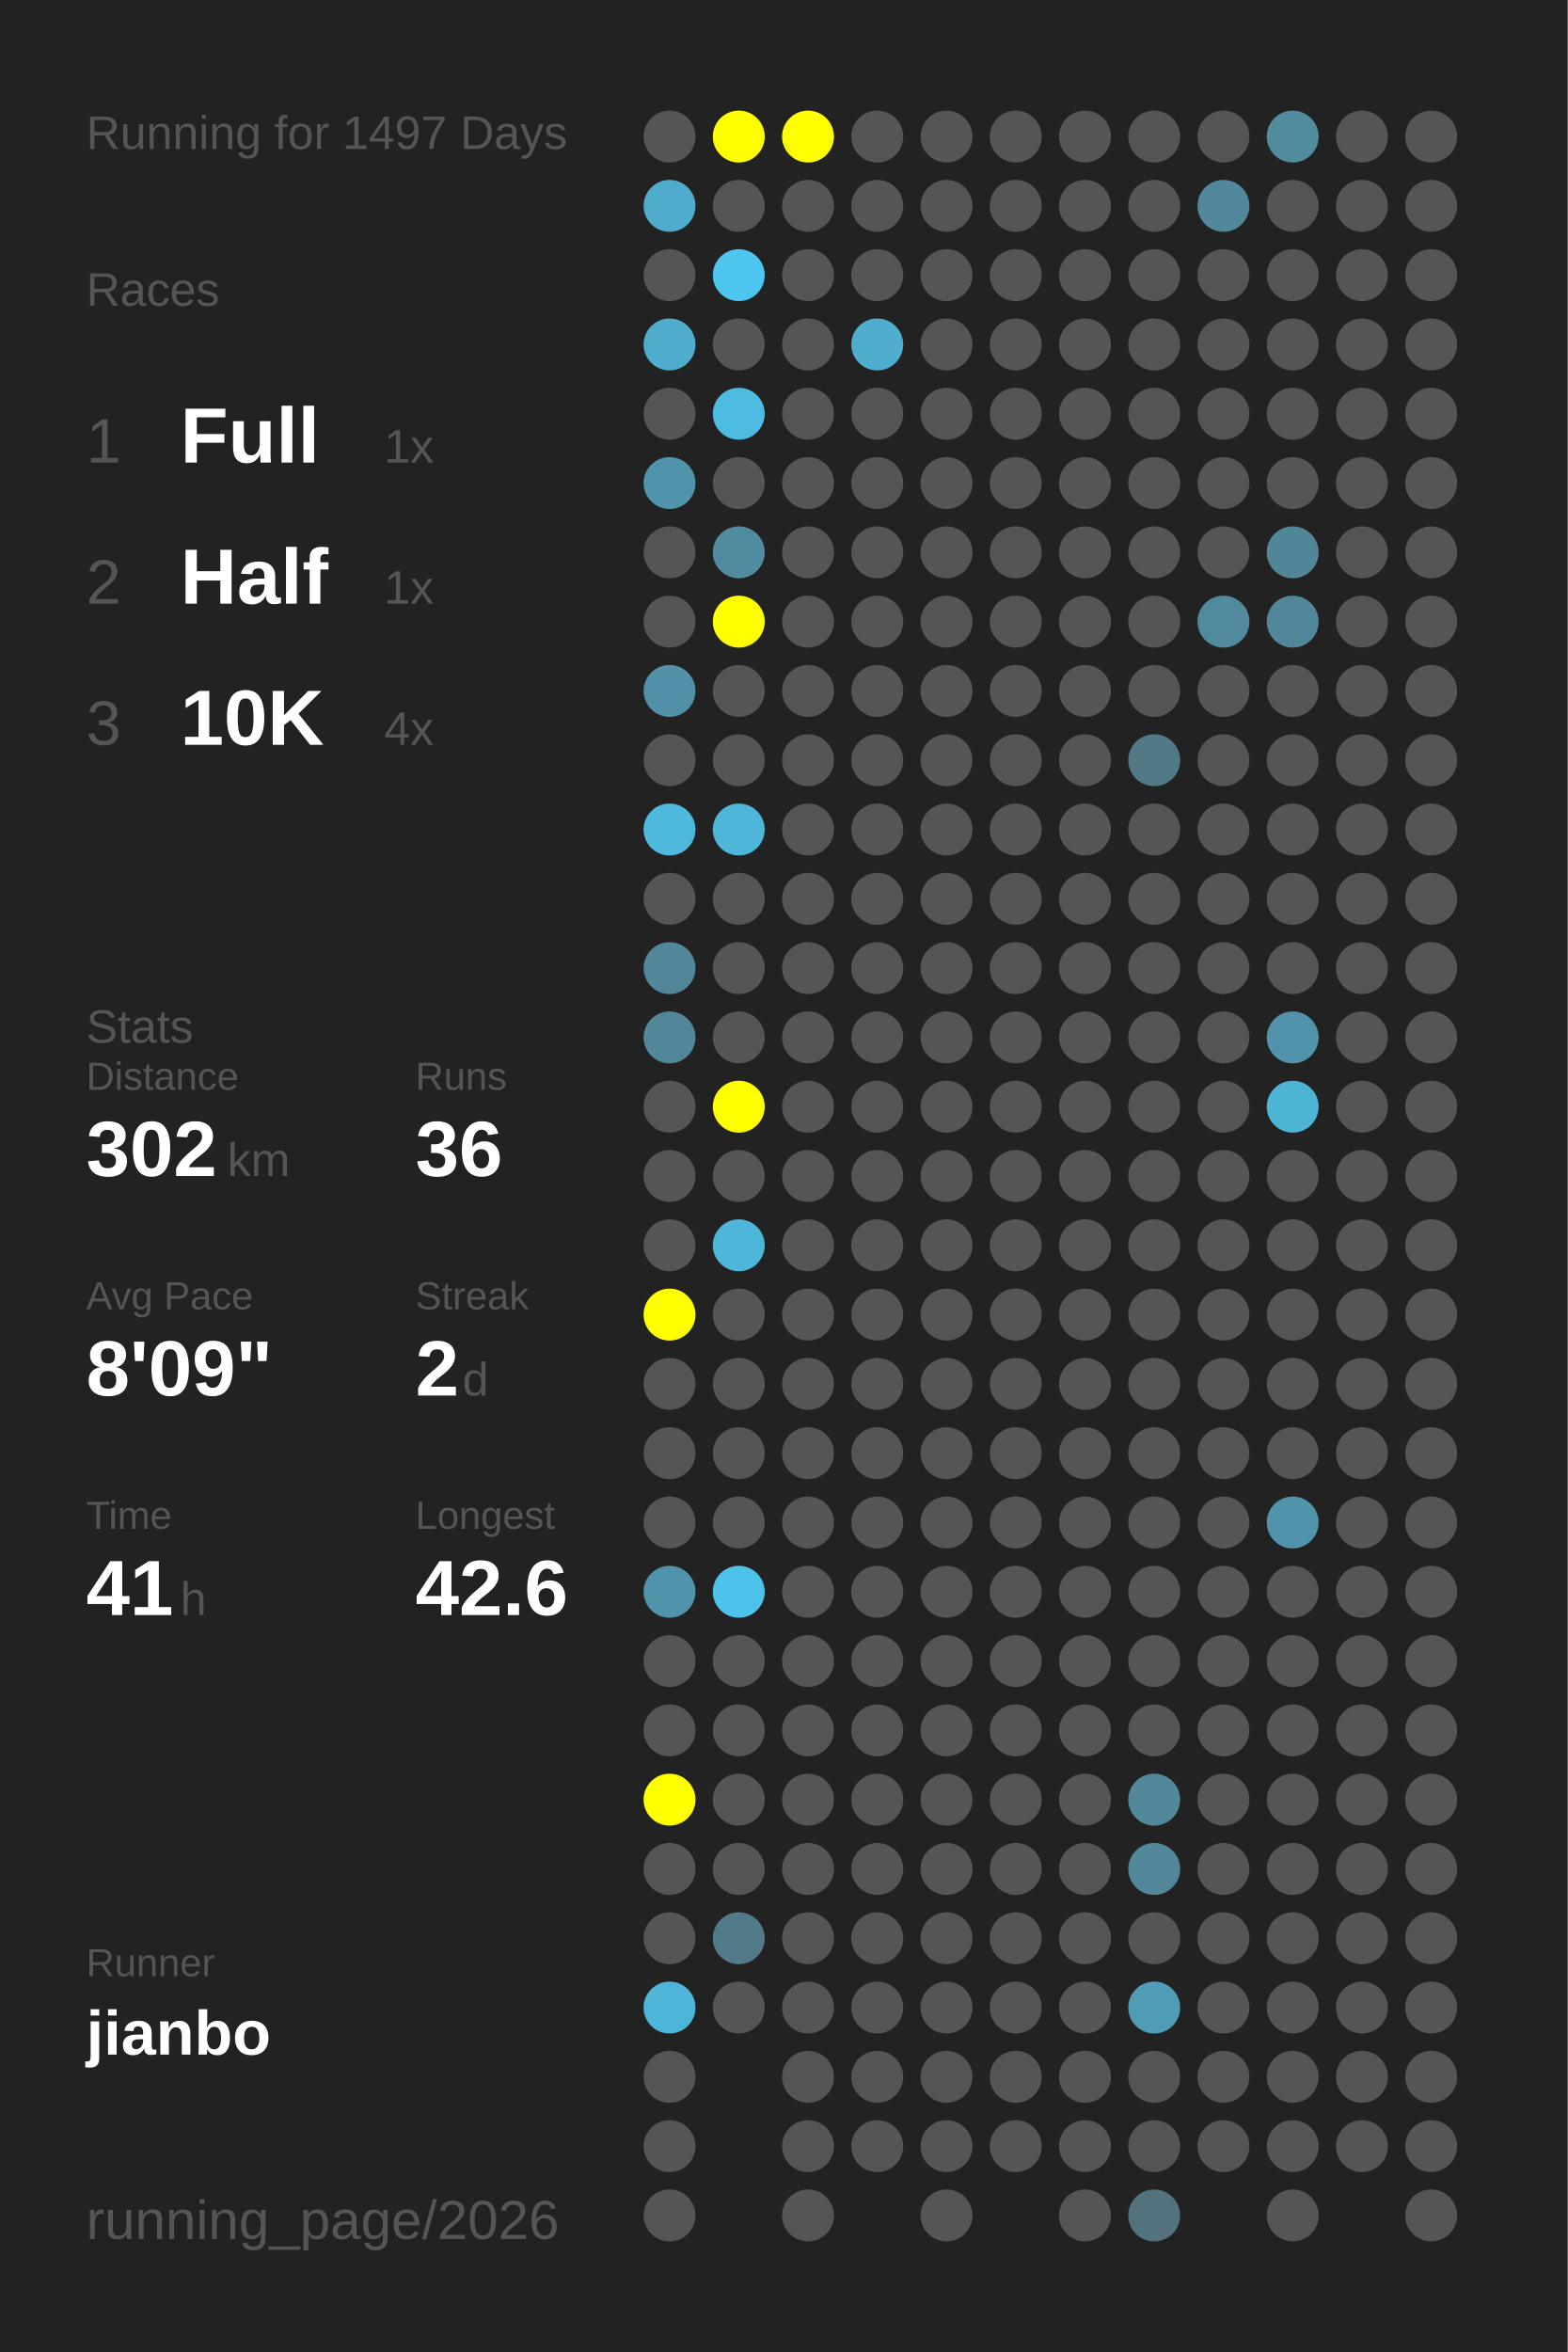
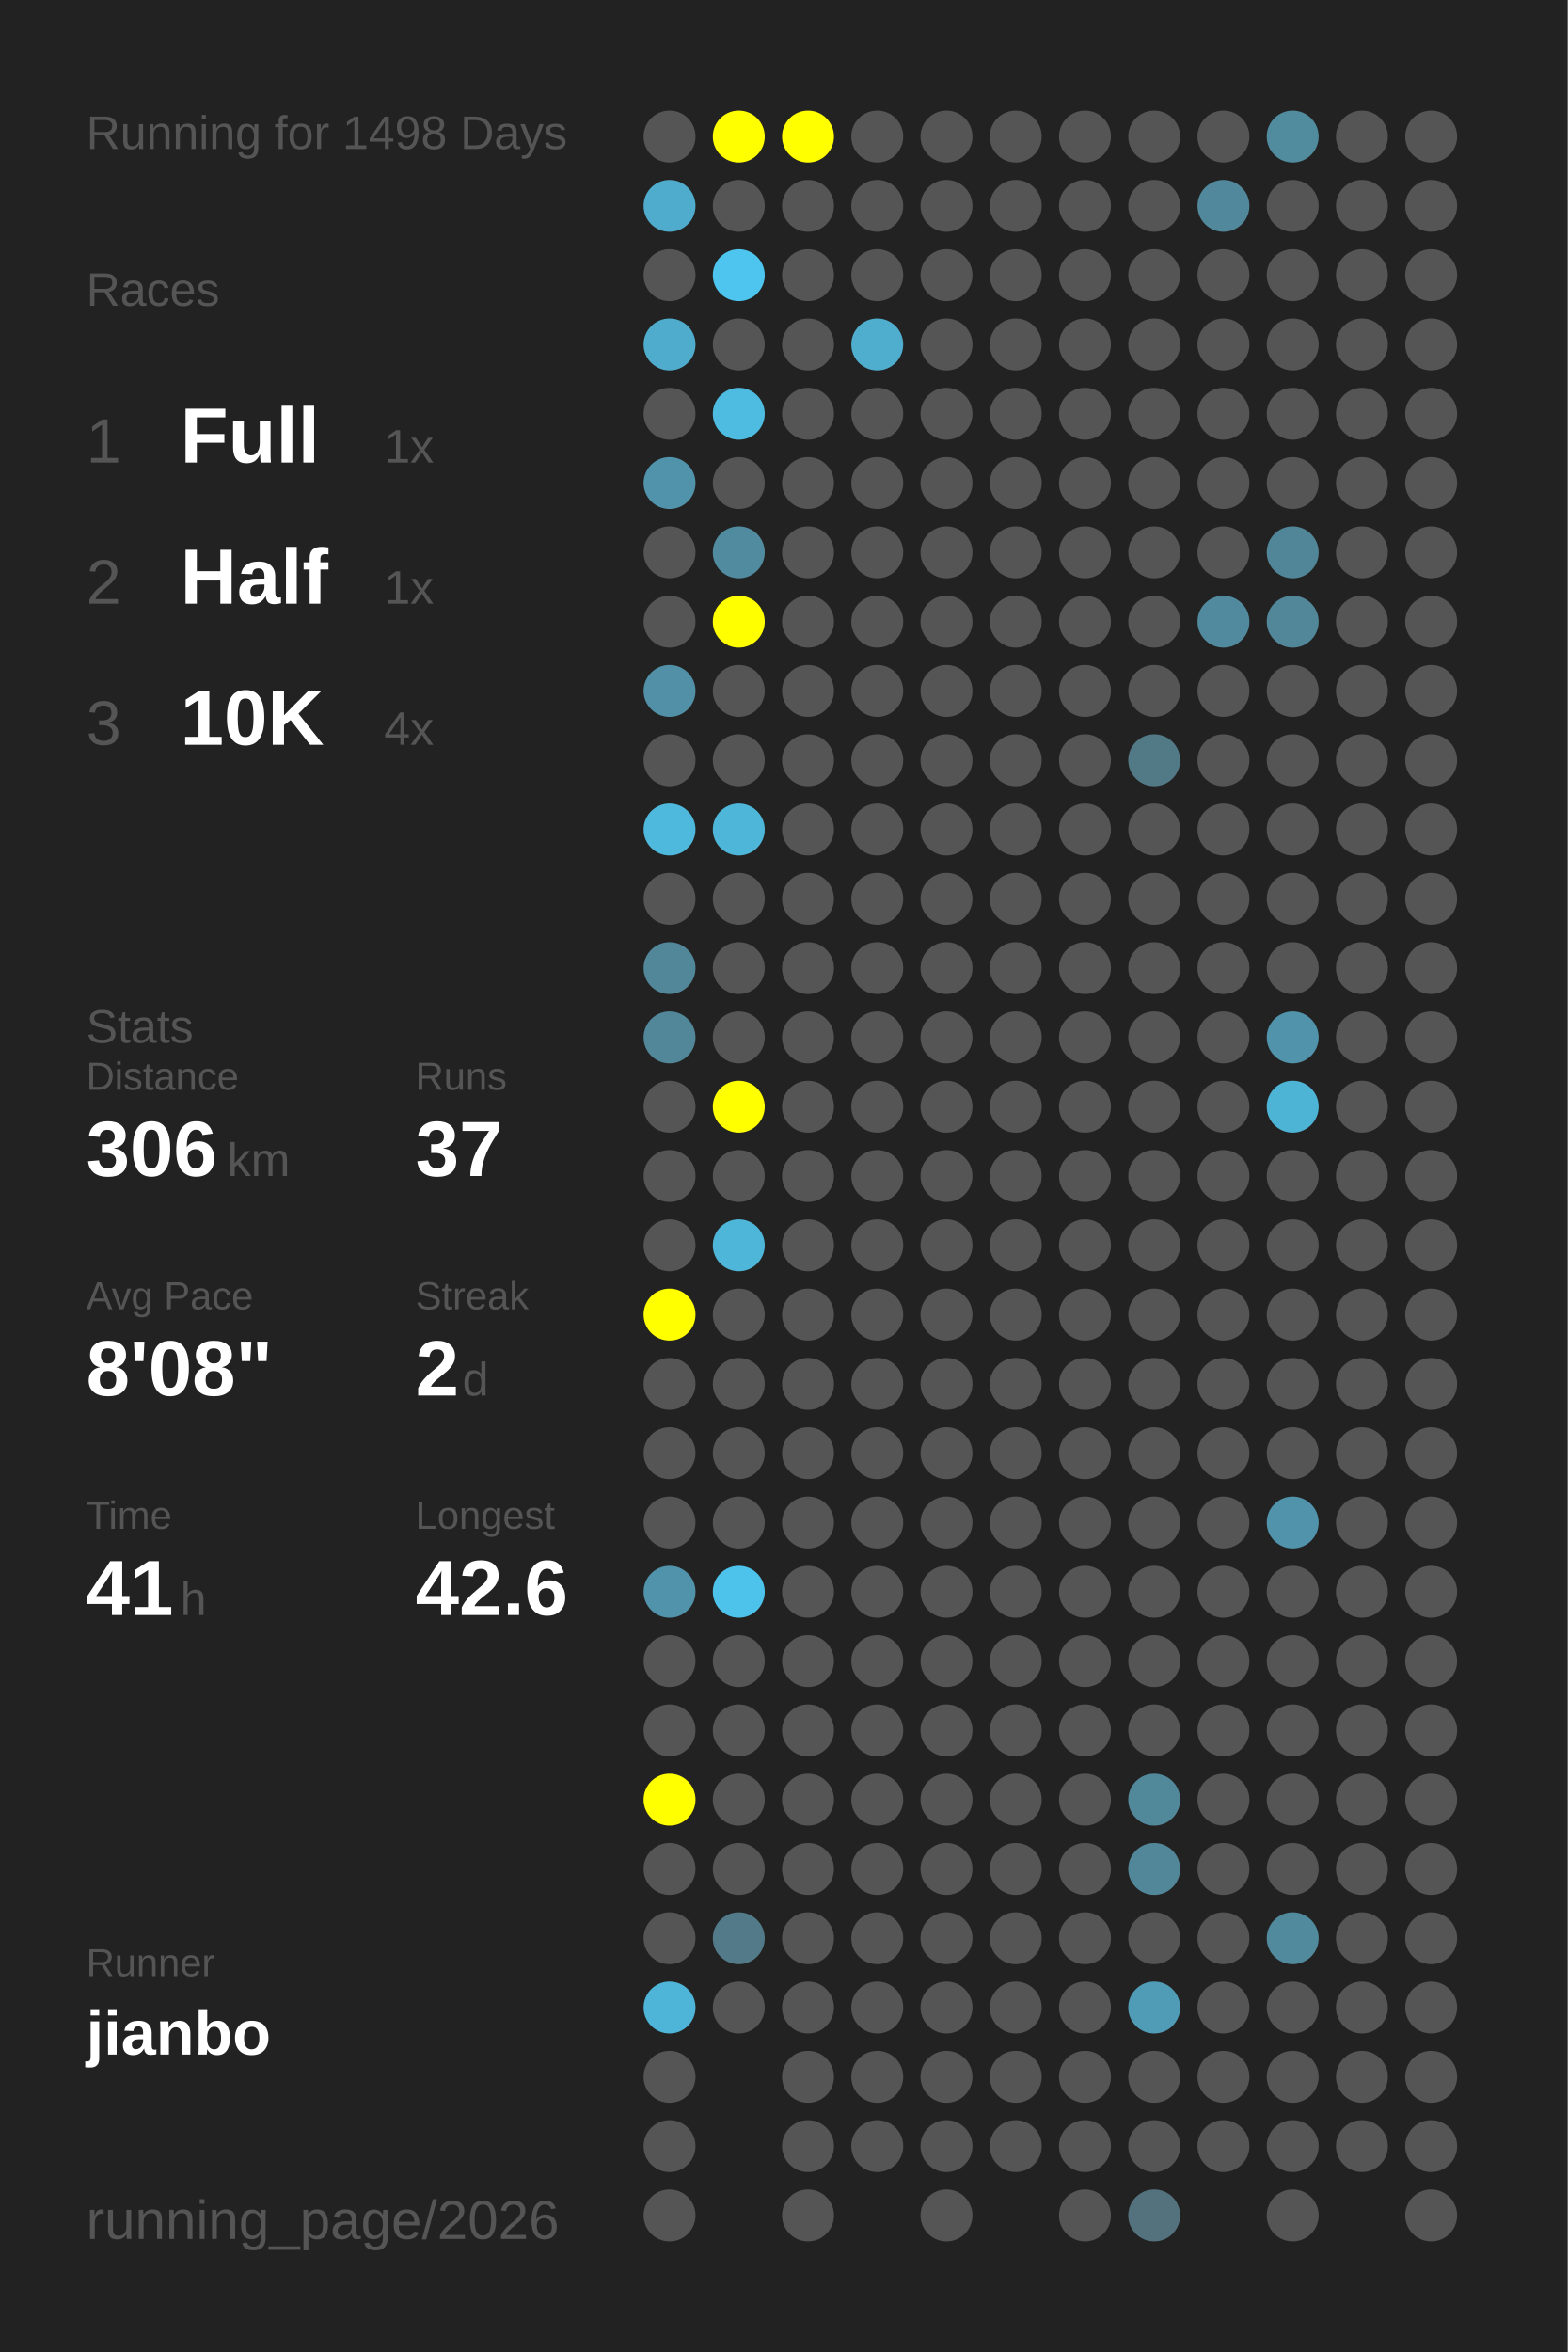
<svg xmlns="http://www.w3.org/2000/svg" baseProfile="full" height="300mm" version="1.1" viewBox="0,0,200,300" width="200mm">
  <defs />
  <rect fill="#222222" height="300" width="200" x="0" y="0" />
-   <text fill="#555555" style="font-size:6px; font-family:Arial;" x="11" y="19">Running for 1497 Days</text>
+   <text fill="#555555" style="font-size:6px; font-family:Arial;" x="11" y="19">Running for 1498 Days</text>
  <text fill="#555555" style="font-size:6px; font-family:Arial;" x="11" y="39">Races</text>
  <text fill="#555555" style="font-size:8px; font-family:Arial;" x="11" y="59">1</text>
  <text fill="#FFFFFF" style="font-size:10px; font-family:Arial; font-weight:bold;" x="23" y="59">Full</text>
  <text fill="#555555" style="font-size:6px; font-family:Arial;" x="49" y="59">1x</text>
  <text fill="#555555" style="font-size:8px; font-family:Arial;" x="11" y="77">2</text>
  <text fill="#FFFFFF" style="font-size:10px; font-family:Arial; font-weight:bold;" x="23" y="77">Half</text>
  <text fill="#555555" style="font-size:6px; font-family:Arial;" x="49" y="77">1x</text>
  <text fill="#555555" style="font-size:8px; font-family:Arial;" x="11" y="95">3</text>
  <text fill="#FFFFFF" style="font-size:10px; font-family:Arial; font-weight:bold;" x="23" y="95">10K</text>
  <text fill="#555555" style="font-size:6px; font-family:Arial;" x="49" y="95">4x</text>
  <text fill="#555555" style="font-size:6px; font-family:Arial;" x="11" y="133">Stats</text>
  <text fill="#555555" style="font-size:5px; font-family:Arial;" x="11" y="139">Distance</text>
-   <text fill="#FFFFFF" style="font-size:10px; font-family:Arial; font-weight:bold;" x="11" y="150">302</text>
+   <text fill="#FFFFFF" style="font-size:10px; font-family:Arial; font-weight:bold;" x="11" y="150">306</text>
  <text fill="#555555" style="font-size:6px; font-family:Arial;" x="29" y="150">km</text>
  <text fill="#555555" style="font-size:5px; font-family:Arial;" x="53" y="139">Runs</text>
-   <text fill="#FFFFFF" style="font-size:10px; font-family:Arial; font-weight:bold;" x="53" y="150">36</text>
+   <text fill="#FFFFFF" style="font-size:10px; font-family:Arial; font-weight:bold;" x="53" y="150">37</text>
  <text fill="#555555" style="font-size:5px; font-family:Arial;" x="11" y="167">Avg Pace</text>
-   <text fill="#FFFFFF" style="font-size:10px; font-family:Arial; font-weight:bold;" x="11" y="178">8'09"</text>
+   <text fill="#FFFFFF" style="font-size:10px; font-family:Arial; font-weight:bold;" x="11" y="178">8'08"</text>
  <text fill="#555555" style="font-size:5px; font-family:Arial;" x="53" y="167">Streak</text>
  <text fill="#FFFFFF" style="font-size:10px; font-family:Arial; font-weight:bold;" x="53" y="178">2</text>
  <text fill="#555555" style="font-size:6px; font-family:Arial;" x="59" y="178">d</text>
  <text fill="#555555" style="font-size:5px; font-family:Arial;" x="11" y="195">Time</text>
  <text fill="#FFFFFF" style="font-size:10px; font-family:Arial; font-weight:bold;" x="11" y="206">41</text>
  <text fill="#555555" style="font-size:6px; font-family:Arial;" x="23" y="206">h</text>
  <text fill="#555555" style="font-size:5px; font-family:Arial;" x="53" y="195">Longest</text>
  <text fill="#FFFFFF" style="font-size:10px; font-family:Arial; font-weight:bold;" x="53" y="206">42.6</text>
  <text fill="#555555" style="font-size:5px; font-family:Arial;" x="11" y="252.065">Runner</text>
  <text fill="#FFFFFF" style="font-size:8px; font-family:Arial; font-weight:bold;" x="11" y="262.065">jianbo</text>
  <text fill="#555555" style="font-size:7px; font-family:Arial;" x="11" y="285.581">running_page/2026</text>
  <circle cx="85.417" cy="17.419" fill="#555555" r="3.312" />
  <circle cx="85.417" cy="26.258" fill="#4faccc" r="3.312" />
  <circle cx="85.417" cy="35.097" fill="#555555" r="3.312" />
  <circle cx="85.417" cy="43.935" fill="#4faccc" r="3.312" />
  <circle cx="85.417" cy="52.774" fill="#555555" r="3.312" />
  <circle cx="85.417" cy="61.613" fill="#5093aa" r="3.312" />
  <circle cx="85.417" cy="70.452" fill="#555555" r="3.312" />
  <circle cx="85.417" cy="79.29" fill="#555555" r="3.312" />
  <circle cx="85.417" cy="88.129" fill="#5190a6" r="3.312" />
  <circle cx="85.417" cy="96.968" fill="#555555" r="3.312" />
  <circle cx="85.417" cy="105.806" fill="#4eb9dd" r="3.312" />
  <circle cx="85.417" cy="114.645" fill="#555555" r="3.312" />
  <circle cx="85.417" cy="123.484" fill="#518799" r="3.312" />
  <circle cx="85.417" cy="132.323" fill="#518799" r="3.312" />
  <circle cx="85.417" cy="141.161" fill="#555555" r="3.312" />
  <circle cx="85.417" cy="150" fill="#555555" r="3.312" />
  <circle cx="85.417" cy="158.839" fill="#555555" r="3.312" />
  <circle cx="85.417" cy="167.677" fill="#FFFF00" r="3.312" />
  <circle cx="85.417" cy="176.516" fill="#555555" r="3.312" />
  <circle cx="85.417" cy="185.355" fill="#555555" r="3.312" />
  <circle cx="85.417" cy="194.194" fill="#555555" r="3.312" />
  <circle cx="85.417" cy="203.032" fill="#5093aa" r="3.312" />
  <circle cx="85.417" cy="211.871" fill="#555555" r="3.312" />
  <circle cx="85.417" cy="220.71" fill="#555555" r="3.312" />
  <circle cx="85.417" cy="229.548" fill="#FFFF00" r="3.312" />
  <circle cx="85.417" cy="238.387" fill="#555555" r="3.312" />
  <circle cx="85.417" cy="247.226" fill="#555555" r="3.312" />
  <circle cx="85.417" cy="256.065" fill="#4eb5d8" r="3.312" />
  <circle cx="85.417" cy="264.903" fill="#555555" r="3.312" />
  <circle cx="85.417" cy="273.742" fill="#555555" r="3.312" />
  <circle cx="85.417" cy="282.581" fill="#555555" r="3.312" />
  <circle cx="94.25" cy="17.419" fill="#FFFF00" r="3.312" />
  <circle cx="94.25" cy="26.258" fill="#555555" r="3.312" />
  <circle cx="94.25" cy="35.097" fill="#4dc5ee" r="3.312" />
  <circle cx="94.25" cy="43.935" fill="#555555" r="3.312" />
  <circle cx="94.25" cy="52.774" fill="#4ebbe0" r="3.312" />
  <circle cx="94.25" cy="61.613" fill="#555555" r="3.312" />
  <circle cx="94.25" cy="70.452" fill="#518b9f" r="3.312" />
  <circle cx="94.25" cy="79.29" fill="#FFFF00" r="3.312" />
  <circle cx="94.25" cy="88.129" fill="#555555" r="3.312" />
  <circle cx="94.25" cy="96.968" fill="#555555" r="3.312" />
  <circle cx="94.25" cy="105.806" fill="#4eb6d9" r="3.312" />
  <circle cx="94.25" cy="114.645" fill="#555555" r="3.312" />
  <circle cx="94.25" cy="123.484" fill="#555555" r="3.312" />
  <circle cx="94.25" cy="132.323" fill="#555555" r="3.312" />
  <circle cx="94.25" cy="141.161" fill="#FFFF00" r="3.312" />
  <circle cx="94.25" cy="150" fill="#555555" r="3.312" />
  <circle cx="94.25" cy="158.839" fill="#4eb6d9" r="3.312" />
  <circle cx="94.25" cy="167.677" fill="#555555" r="3.312" />
  <circle cx="94.25" cy="176.516" fill="#555555" r="3.312" />
  <circle cx="94.25" cy="185.355" fill="#555555" r="3.312" />
  <circle cx="94.25" cy="194.194" fill="#555555" r="3.312" />
  <circle cx="94.25" cy="203.032" fill="#4dc3eb" r="3.312" />
  <circle cx="94.25" cy="211.871" fill="#555555" r="3.312" />
  <circle cx="94.25" cy="220.71" fill="#555555" r="3.312" />
  <circle cx="94.25" cy="229.548" fill="#555555" r="3.312" />
  <circle cx="94.25" cy="238.387" fill="#555555" r="3.312" />
  <circle cx="94.25" cy="247.226" fill="#527a88" r="3.312" />
  <circle cx="94.25" cy="256.065" fill="#555555" r="3.312" />
  <circle cx="103.083" cy="17.419" fill="#FFFF00" r="3.312" />
  <circle cx="103.083" cy="26.258" fill="#555555" r="3.312" />
  <circle cx="103.083" cy="35.097" fill="#555555" r="3.312" />
  <circle cx="103.083" cy="43.935" fill="#555555" r="3.312" />
  <circle cx="103.083" cy="52.774" fill="#555555" r="3.312" />
  <circle cx="103.083" cy="61.613" fill="#555555" r="3.312" />
  <circle cx="103.083" cy="70.452" fill="#555555" r="3.312" />
  <circle cx="103.083" cy="79.29" fill="#555555" r="3.312" />
  <circle cx="103.083" cy="88.129" fill="#555555" r="3.312" />
  <circle cx="103.083" cy="96.968" fill="#555555" r="3.312" />
  <circle cx="103.083" cy="105.806" fill="#555555" r="3.312" />
  <circle cx="103.083" cy="114.645" fill="#555555" r="3.312" />
  <circle cx="103.083" cy="123.484" fill="#555555" r="3.312" />
  <circle cx="103.083" cy="132.323" fill="#555555" r="3.312" />
  <circle cx="103.083" cy="141.161" fill="#555555" r="3.312" />
  <circle cx="103.083" cy="150" fill="#555555" r="3.312" />
  <circle cx="103.083" cy="158.839" fill="#555555" r="3.312" />
  <circle cx="103.083" cy="167.677" fill="#555555" r="3.312" />
  <circle cx="103.083" cy="176.516" fill="#555555" r="3.312" />
  <circle cx="103.083" cy="185.355" fill="#555555" r="3.312" />
  <circle cx="103.083" cy="194.194" fill="#555555" r="3.312" />
  <circle cx="103.083" cy="203.032" fill="#555555" r="3.312" />
  <circle cx="103.083" cy="211.871" fill="#555555" r="3.312" />
  <circle cx="103.083" cy="220.71" fill="#555555" r="3.312" />
  <circle cx="103.083" cy="229.548" fill="#555555" r="3.312" />
  <circle cx="103.083" cy="238.387" fill="#555555" r="3.312" />
  <circle cx="103.083" cy="247.226" fill="#555555" r="3.312" />
  <circle cx="103.083" cy="256.065" fill="#555555" r="3.312" />
  <circle cx="103.083" cy="264.903" fill="#555555" r="3.312" />
  <circle cx="103.083" cy="273.742" fill="#555555" r="3.312" />
  <circle cx="103.083" cy="282.581" fill="#555555" r="3.312" />
  <circle cx="111.917" cy="17.419" fill="#555555" r="3.312" />
  <circle cx="111.917" cy="26.258" fill="#555555" r="3.312" />
  <circle cx="111.917" cy="35.097" fill="#555555" r="3.312" />
  <circle cx="111.917" cy="43.935" fill="#4fadcd" r="3.312" />
  <circle cx="111.917" cy="52.774" fill="#555555" r="3.312" />
  <circle cx="111.917" cy="61.613" fill="#555555" r="3.312" />
  <circle cx="111.917" cy="70.452" fill="#555555" r="3.312" />
  <circle cx="111.917" cy="79.29" fill="#555555" r="3.312" />
  <circle cx="111.917" cy="88.129" fill="#555555" r="3.312" />
  <circle cx="111.917" cy="96.968" fill="#555555" r="3.312" />
  <circle cx="111.917" cy="105.806" fill="#555555" r="3.312" />
  <circle cx="111.917" cy="114.645" fill="#555555" r="3.312" />
  <circle cx="111.917" cy="123.484" fill="#555555" r="3.312" />
  <circle cx="111.917" cy="132.323" fill="#555555" r="3.312" />
  <circle cx="111.917" cy="141.161" fill="#555555" r="3.312" />
  <circle cx="111.917" cy="150" fill="#555555" r="3.312" />
  <circle cx="111.917" cy="158.839" fill="#555555" r="3.312" />
  <circle cx="111.917" cy="167.677" fill="#555555" r="3.312" />
  <circle cx="111.917" cy="176.516" fill="#555555" r="3.312" />
  <circle cx="111.917" cy="185.355" fill="#555555" r="3.312" />
  <circle cx="111.917" cy="194.194" fill="#555555" r="3.312" />
  <circle cx="111.917" cy="203.032" fill="#555555" r="3.312" />
  <circle cx="111.917" cy="211.871" fill="#555555" r="3.312" />
  <circle cx="111.917" cy="220.71" fill="#555555" r="3.312" />
  <circle cx="111.917" cy="229.548" fill="#555555" r="3.312" />
  <circle cx="111.917" cy="238.387" fill="#555555" r="3.312" />
  <circle cx="111.917" cy="247.226" fill="#555555" r="3.312" />
  <circle cx="111.917" cy="256.065" fill="#555555" r="3.312" />
  <circle cx="111.917" cy="264.903" fill="#555555" r="3.312" />
  <circle cx="111.917" cy="273.742" fill="#555555" r="3.312" />
  <circle cx="120.75" cy="17.419" fill="#555555" r="3.312" />
  <circle cx="120.75" cy="26.258" fill="#555555" r="3.312" />
  <circle cx="120.75" cy="35.097" fill="#555555" r="3.312" />
  <circle cx="120.75" cy="43.935" fill="#555555" r="3.312" />
  <circle cx="120.75" cy="52.774" fill="#555555" r="3.312" />
  <circle cx="120.75" cy="61.613" fill="#555555" r="3.312" />
  <circle cx="120.75" cy="70.452" fill="#555555" r="3.312" />
  <circle cx="120.75" cy="79.29" fill="#555555" r="3.312" />
  <circle cx="120.75" cy="88.129" fill="#555555" r="3.312" />
  <circle cx="120.75" cy="96.968" fill="#555555" r="3.312" />
  <circle cx="120.75" cy="105.806" fill="#555555" r="3.312" />
  <circle cx="120.75" cy="114.645" fill="#555555" r="3.312" />
  <circle cx="120.75" cy="123.484" fill="#555555" r="3.312" />
  <circle cx="120.75" cy="132.323" fill="#555555" r="3.312" />
  <circle cx="120.75" cy="141.161" fill="#555555" r="3.312" />
  <circle cx="120.75" cy="150" fill="#555555" r="3.312" />
  <circle cx="120.75" cy="158.839" fill="#555555" r="3.312" />
  <circle cx="120.75" cy="167.677" fill="#555555" r="3.312" />
  <circle cx="120.75" cy="176.516" fill="#555555" r="3.312" />
  <circle cx="120.75" cy="185.355" fill="#555555" r="3.312" />
  <circle cx="120.75" cy="194.194" fill="#555555" r="3.312" />
  <circle cx="120.75" cy="203.032" fill="#555555" r="3.312" />
  <circle cx="120.75" cy="211.871" fill="#555555" r="3.312" />
  <circle cx="120.75" cy="220.71" fill="#555555" r="3.312" />
  <circle cx="120.75" cy="229.548" fill="#555555" r="3.312" />
  <circle cx="120.75" cy="238.387" fill="#555555" r="3.312" />
  <circle cx="120.75" cy="247.226" fill="#555555" r="3.312" />
  <circle cx="120.75" cy="256.065" fill="#555555" r="3.312" />
  <circle cx="120.75" cy="264.903" fill="#555555" r="3.312" />
  <circle cx="120.75" cy="273.742" fill="#555555" r="3.312" />
  <circle cx="120.75" cy="282.581" fill="#555555" r="3.312" />
  <circle cx="129.583" cy="17.419" fill="#555555" r="3.312" />
  <circle cx="129.583" cy="26.258" fill="#555555" r="3.312" />
  <circle cx="129.583" cy="35.097" fill="#555555" r="3.312" />
  <circle cx="129.583" cy="43.935" fill="#555555" r="3.312" />
  <circle cx="129.583" cy="52.774" fill="#555555" r="3.312" />
  <circle cx="129.583" cy="61.613" fill="#555555" r="3.312" />
  <circle cx="129.583" cy="70.452" fill="#555555" r="3.312" />
  <circle cx="129.583" cy="79.29" fill="#555555" r="3.312" />
  <circle cx="129.583" cy="88.129" fill="#555555" r="3.312" />
  <circle cx="129.583" cy="96.968" fill="#555555" r="3.312" />
  <circle cx="129.583" cy="105.806" fill="#555555" r="3.312" />
  <circle cx="129.583" cy="114.645" fill="#555555" r="3.312" />
  <circle cx="129.583" cy="123.484" fill="#555555" r="3.312" />
  <circle cx="129.583" cy="132.323" fill="#555555" r="3.312" />
  <circle cx="129.583" cy="141.161" fill="#555555" r="3.312" />
  <circle cx="129.583" cy="150" fill="#555555" r="3.312" />
  <circle cx="129.583" cy="158.839" fill="#555555" r="3.312" />
  <circle cx="129.583" cy="167.677" fill="#555555" r="3.312" />
  <circle cx="129.583" cy="176.516" fill="#555555" r="3.312" />
  <circle cx="129.583" cy="185.355" fill="#555555" r="3.312" />
  <circle cx="129.583" cy="194.194" fill="#555555" r="3.312" />
  <circle cx="129.583" cy="203.032" fill="#555555" r="3.312" />
  <circle cx="129.583" cy="211.871" fill="#555555" r="3.312" />
  <circle cx="129.583" cy="220.71" fill="#555555" r="3.312" />
  <circle cx="129.583" cy="229.548" fill="#555555" r="3.312" />
  <circle cx="129.583" cy="238.387" fill="#555555" r="3.312" />
  <circle cx="129.583" cy="247.226" fill="#555555" r="3.312" />
  <circle cx="129.583" cy="256.065" fill="#555555" r="3.312" />
  <circle cx="129.583" cy="264.903" fill="#555555" r="3.312" />
  <circle cx="129.583" cy="273.742" fill="#555555" r="3.312" />
  <circle cx="138.417" cy="17.419" fill="#555555" r="3.312" />
  <circle cx="138.417" cy="26.258" fill="#555555" r="3.312" />
  <circle cx="138.417" cy="35.097" fill="#555555" r="3.312" />
  <circle cx="138.417" cy="43.935" fill="#555555" r="3.312" />
  <circle cx="138.417" cy="52.774" fill="#555555" r="3.312" />
  <circle cx="138.417" cy="61.613" fill="#555555" r="3.312" />
  <circle cx="138.417" cy="70.452" fill="#555555" r="3.312" />
  <circle cx="138.417" cy="79.29" fill="#555555" r="3.312" />
  <circle cx="138.417" cy="88.129" fill="#555555" r="3.312" />
  <circle cx="138.417" cy="96.968" fill="#555555" r="3.312" />
  <circle cx="138.417" cy="105.806" fill="#555555" r="3.312" />
  <circle cx="138.417" cy="114.645" fill="#555555" r="3.312" />
  <circle cx="138.417" cy="123.484" fill="#555555" r="3.312" />
  <circle cx="138.417" cy="132.323" fill="#555555" r="3.312" />
  <circle cx="138.417" cy="141.161" fill="#555555" r="3.312" />
  <circle cx="138.417" cy="150" fill="#555555" r="3.312" />
  <circle cx="138.417" cy="158.839" fill="#555555" r="3.312" />
  <circle cx="138.417" cy="167.677" fill="#555555" r="3.312" />
  <circle cx="138.417" cy="176.516" fill="#555555" r="3.312" />
  <circle cx="138.417" cy="185.355" fill="#555555" r="3.312" />
  <circle cx="138.417" cy="194.194" fill="#555555" r="3.312" />
  <circle cx="138.417" cy="203.032" fill="#555555" r="3.312" />
  <circle cx="138.417" cy="211.871" fill="#555555" r="3.312" />
  <circle cx="138.417" cy="220.71" fill="#555555" r="3.312" />
  <circle cx="138.417" cy="229.548" fill="#555555" r="3.312" />
  <circle cx="138.417" cy="238.387" fill="#555555" r="3.312" />
  <circle cx="138.417" cy="247.226" fill="#555555" r="3.312" />
  <circle cx="138.417" cy="256.065" fill="#555555" r="3.312" />
  <circle cx="138.417" cy="264.903" fill="#555555" r="3.312" />
  <circle cx="138.417" cy="273.742" fill="#555555" r="3.312" />
  <circle cx="138.417" cy="282.581" fill="#555555" r="3.312" />
  <circle cx="147.25" cy="17.419" fill="#555555" r="3.312" />
  <circle cx="147.25" cy="26.258" fill="#555555" r="3.312" />
  <circle cx="147.25" cy="35.097" fill="#555555" r="3.312" />
  <circle cx="147.25" cy="43.935" fill="#555555" r="3.312" />
  <circle cx="147.25" cy="52.774" fill="#555555" r="3.312" />
  <circle cx="147.25" cy="61.613" fill="#555555" r="3.312" />
  <circle cx="147.25" cy="70.452" fill="#555555" r="3.312" />
  <circle cx="147.25" cy="79.29" fill="#555555" r="3.312" />
  <circle cx="147.25" cy="88.129" fill="#555555" r="3.312" />
  <circle cx="147.25" cy="96.968" fill="#527986" r="3.312" />
  <circle cx="147.25" cy="105.806" fill="#555555" r="3.312" />
  <circle cx="147.25" cy="114.645" fill="#555555" r="3.312" />
  <circle cx="147.25" cy="123.484" fill="#555555" r="3.312" />
  <circle cx="147.25" cy="132.323" fill="#555555" r="3.312" />
  <circle cx="147.25" cy="141.161" fill="#555555" r="3.312" />
  <circle cx="147.25" cy="150" fill="#555555" r="3.312" />
  <circle cx="147.25" cy="158.839" fill="#555555" r="3.312" />
  <circle cx="147.25" cy="167.677" fill="#555555" r="3.312" />
  <circle cx="147.25" cy="176.516" fill="#555555" r="3.312" />
  <circle cx="147.25" cy="185.355" fill="#555555" r="3.312" />
  <circle cx="147.25" cy="194.194" fill="#555555" r="3.312" />
  <circle cx="147.25" cy="203.032" fill="#555555" r="3.312" />
  <circle cx="147.25" cy="211.871" fill="#555555" r="3.312" />
  <circle cx="147.25" cy="220.71" fill="#555555" r="3.312" />
  <circle cx="147.25" cy="229.548" fill="#51889a" r="3.312" />
  <circle cx="147.25" cy="238.387" fill="#518799" r="3.312" />
  <circle cx="147.25" cy="247.226" fill="#555555" r="3.312" />
  <circle cx="147.25" cy="256.065" fill="#509cb6" r="3.312" />
  <circle cx="147.25" cy="264.903" fill="#555555" r="3.312" />
  <circle cx="147.25" cy="273.742" fill="#555555" r="3.312" />
  <circle cx="147.25" cy="282.581" fill="#53727d" r="3.312" />
  <circle cx="156.083" cy="17.419" fill="#555555" r="3.312" />
  <circle cx="156.083" cy="26.258" fill="#51889b" r="3.312" />
  <circle cx="156.083" cy="35.097" fill="#555555" r="3.312" />
  <circle cx="156.083" cy="43.935" fill="#555555" r="3.312" />
  <circle cx="156.083" cy="52.774" fill="#555555" r="3.312" />
  <circle cx="156.083" cy="61.613" fill="#555555" r="3.312" />
  <circle cx="156.083" cy="70.452" fill="#555555" r="3.312" />
  <circle cx="156.083" cy="79.29" fill="#518a9e" r="3.312" />
  <circle cx="156.083" cy="88.129" fill="#555555" r="3.312" />
  <circle cx="156.083" cy="96.968" fill="#555555" r="3.312" />
  <circle cx="156.083" cy="105.806" fill="#555555" r="3.312" />
  <circle cx="156.083" cy="114.645" fill="#555555" r="3.312" />
  <circle cx="156.083" cy="123.484" fill="#555555" r="3.312" />
  <circle cx="156.083" cy="132.323" fill="#555555" r="3.312" />
  <circle cx="156.083" cy="141.161" fill="#555555" r="3.312" />
  <circle cx="156.083" cy="150" fill="#555555" r="3.312" />
  <circle cx="156.083" cy="158.839" fill="#555555" r="3.312" />
  <circle cx="156.083" cy="167.677" fill="#555555" r="3.312" />
  <circle cx="156.083" cy="176.516" fill="#555555" r="3.312" />
  <circle cx="156.083" cy="185.355" fill="#555555" r="3.312" />
  <circle cx="156.083" cy="194.194" fill="#555555" r="3.312" />
  <circle cx="156.083" cy="203.032" fill="#555555" r="3.312" />
  <circle cx="156.083" cy="211.871" fill="#555555" r="3.312" />
  <circle cx="156.083" cy="220.71" fill="#555555" r="3.312" />
  <circle cx="156.083" cy="229.548" fill="#555555" r="3.312" />
  <circle cx="156.083" cy="238.387" fill="#555555" r="3.312" />
  <circle cx="156.083" cy="247.226" fill="#555555" r="3.312" />
  <circle cx="156.083" cy="256.065" fill="#555555" r="3.312" />
  <circle cx="156.083" cy="264.903" fill="#555555" r="3.312" />
  <circle cx="156.083" cy="273.742" fill="#555555" r="3.312" />
  <circle cx="164.917" cy="17.419" fill="#518b9e" r="3.312" />
  <circle cx="164.917" cy="26.258" fill="#555555" r="3.312" />
  <circle cx="164.917" cy="35.097" fill="#555555" r="3.312" />
  <circle cx="164.917" cy="43.935" fill="#555555" r="3.312" />
  <circle cx="164.917" cy="52.774" fill="#555555" r="3.312" />
  <circle cx="164.917" cy="61.613" fill="#555555" r="3.312" />
  <circle cx="164.917" cy="70.452" fill="#518698" r="3.312" />
  <circle cx="164.917" cy="79.29" fill="#518799" r="3.312" />
  <circle cx="164.917" cy="88.129" fill="#555555" r="3.312" />
  <circle cx="164.917" cy="96.968" fill="#555555" r="3.312" />
  <circle cx="164.917" cy="105.806" fill="#555555" r="3.312" />
  <circle cx="164.917" cy="114.645" fill="#555555" r="3.312" />
  <circle cx="164.917" cy="123.484" fill="#555555" r="3.312" />
  <circle cx="164.917" cy="132.323" fill="#5093aa" r="3.312" />
  <circle cx="164.917" cy="141.161" fill="#4eb4d6" r="3.312" />
  <circle cx="164.917" cy="150" fill="#555555" r="3.312" />
  <circle cx="164.917" cy="158.839" fill="#555555" r="3.312" />
  <circle cx="164.917" cy="167.677" fill="#555555" r="3.312" />
  <circle cx="164.917" cy="176.516" fill="#555555" r="3.312" />
  <circle cx="164.917" cy="185.355" fill="#555555" r="3.312" />
  <circle cx="164.917" cy="194.194" fill="#5093aa" r="3.312" />
  <circle cx="164.917" cy="203.032" fill="#555555" r="3.312" />
  <circle cx="164.917" cy="211.871" fill="#555555" r="3.312" />
  <circle cx="164.917" cy="220.71" fill="#555555" r="3.312" />
  <circle cx="164.917" cy="229.548" fill="#555555" r="3.312" />
  <circle cx="164.917" cy="238.387" fill="#555555" r="3.312" />
-   <circle cx="164.917" cy="247.226" fill="#555555" r="3.312" />
+   <circle cx="164.917" cy="247.226" fill="#518a9d" r="3.312" />
  <circle cx="164.917" cy="256.065" fill="#555555" r="3.312" />
  <circle cx="164.917" cy="264.903" fill="#555555" r="3.312" />
  <circle cx="164.917" cy="273.742" fill="#555555" r="3.312" />
  <circle cx="164.917" cy="282.581" fill="#555555" r="3.312" />
  <circle cx="173.75" cy="17.419" fill="#555555" r="3.312" />
  <circle cx="173.75" cy="26.258" fill="#555555" r="3.312" />
  <circle cx="173.75" cy="35.097" fill="#555555" r="3.312" />
  <circle cx="173.75" cy="43.935" fill="#555555" r="3.312" />
  <circle cx="173.75" cy="52.774" fill="#555555" r="3.312" />
  <circle cx="173.75" cy="61.613" fill="#555555" r="3.312" />
  <circle cx="173.75" cy="70.452" fill="#555555" r="3.312" />
  <circle cx="173.75" cy="79.29" fill="#555555" r="3.312" />
  <circle cx="173.75" cy="88.129" fill="#555555" r="3.312" />
  <circle cx="173.75" cy="96.968" fill="#555555" r="3.312" />
  <circle cx="173.75" cy="105.806" fill="#555555" r="3.312" />
  <circle cx="173.75" cy="114.645" fill="#555555" r="3.312" />
  <circle cx="173.75" cy="123.484" fill="#555555" r="3.312" />
  <circle cx="173.75" cy="132.323" fill="#555555" r="3.312" />
  <circle cx="173.75" cy="141.161" fill="#555555" r="3.312" />
  <circle cx="173.75" cy="150" fill="#555555" r="3.312" />
  <circle cx="173.75" cy="158.839" fill="#555555" r="3.312" />
  <circle cx="173.75" cy="167.677" fill="#555555" r="3.312" />
  <circle cx="173.75" cy="176.516" fill="#555555" r="3.312" />
  <circle cx="173.75" cy="185.355" fill="#555555" r="3.312" />
  <circle cx="173.75" cy="194.194" fill="#555555" r="3.312" />
  <circle cx="173.75" cy="203.032" fill="#555555" r="3.312" />
  <circle cx="173.75" cy="211.871" fill="#555555" r="3.312" />
  <circle cx="173.75" cy="220.71" fill="#555555" r="3.312" />
  <circle cx="173.75" cy="229.548" fill="#555555" r="3.312" />
  <circle cx="173.75" cy="238.387" fill="#555555" r="3.312" />
  <circle cx="173.75" cy="247.226" fill="#555555" r="3.312" />
  <circle cx="173.75" cy="256.065" fill="#555555" r="3.312" />
  <circle cx="173.75" cy="264.903" fill="#555555" r="3.312" />
  <circle cx="173.75" cy="273.742" fill="#555555" r="3.312" />
  <circle cx="182.583" cy="17.419" fill="#555555" r="3.312" />
  <circle cx="182.583" cy="26.258" fill="#555555" r="3.312" />
  <circle cx="182.583" cy="35.097" fill="#555555" r="3.312" />
  <circle cx="182.583" cy="43.935" fill="#555555" r="3.312" />
  <circle cx="182.583" cy="52.774" fill="#555555" r="3.312" />
  <circle cx="182.583" cy="61.613" fill="#555555" r="3.312" />
  <circle cx="182.583" cy="70.452" fill="#555555" r="3.312" />
  <circle cx="182.583" cy="79.29" fill="#555555" r="3.312" />
  <circle cx="182.583" cy="88.129" fill="#555555" r="3.312" />
  <circle cx="182.583" cy="96.968" fill="#555555" r="3.312" />
  <circle cx="182.583" cy="105.806" fill="#555555" r="3.312" />
  <circle cx="182.583" cy="114.645" fill="#555555" r="3.312" />
  <circle cx="182.583" cy="123.484" fill="#555555" r="3.312" />
  <circle cx="182.583" cy="132.323" fill="#555555" r="3.312" />
  <circle cx="182.583" cy="141.161" fill="#555555" r="3.312" />
  <circle cx="182.583" cy="150" fill="#555555" r="3.312" />
  <circle cx="182.583" cy="158.839" fill="#555555" r="3.312" />
  <circle cx="182.583" cy="167.677" fill="#555555" r="3.312" />
  <circle cx="182.583" cy="176.516" fill="#555555" r="3.312" />
  <circle cx="182.583" cy="185.355" fill="#555555" r="3.312" />
  <circle cx="182.583" cy="194.194" fill="#555555" r="3.312" />
  <circle cx="182.583" cy="203.032" fill="#555555" r="3.312" />
  <circle cx="182.583" cy="211.871" fill="#555555" r="3.312" />
  <circle cx="182.583" cy="220.71" fill="#555555" r="3.312" />
  <circle cx="182.583" cy="229.548" fill="#555555" r="3.312" />
  <circle cx="182.583" cy="238.387" fill="#555555" r="3.312" />
  <circle cx="182.583" cy="247.226" fill="#555555" r="3.312" />
  <circle cx="182.583" cy="256.065" fill="#555555" r="3.312" />
  <circle cx="182.583" cy="264.903" fill="#555555" r="3.312" />
  <circle cx="182.583" cy="273.742" fill="#555555" r="3.312" />
  <circle cx="182.583" cy="282.581" fill="#555555" r="3.312" />
</svg>
